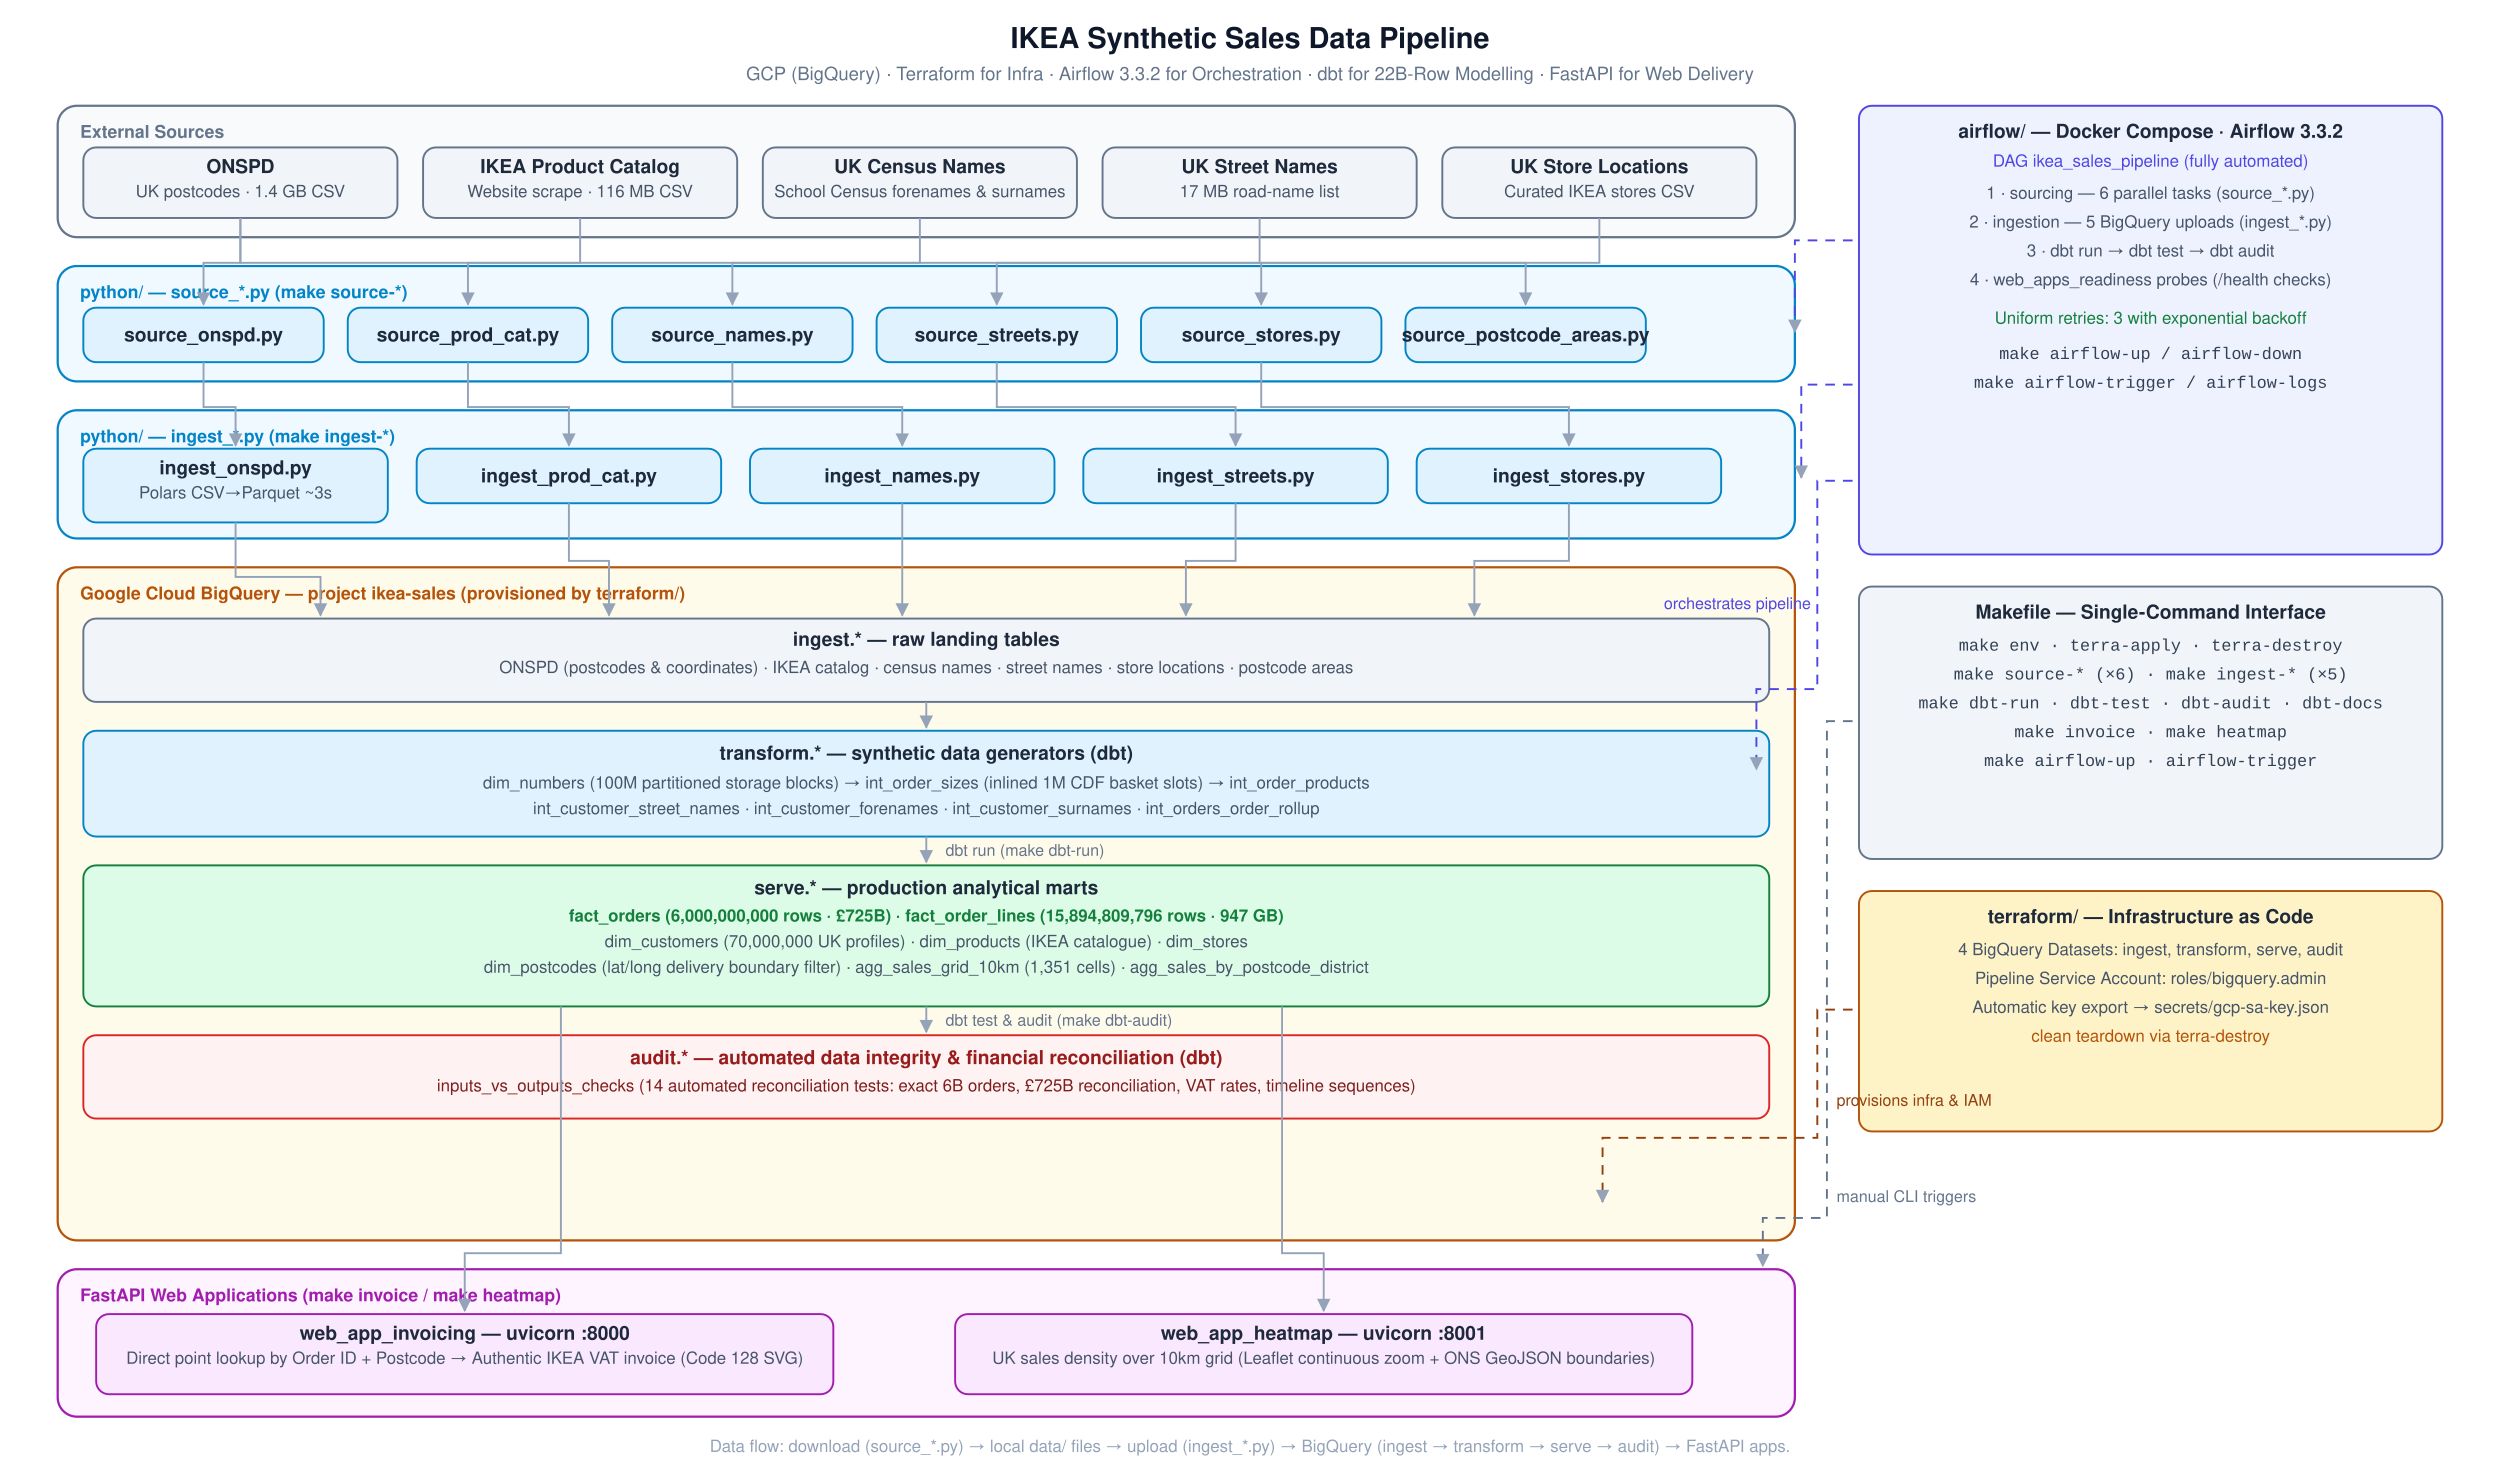
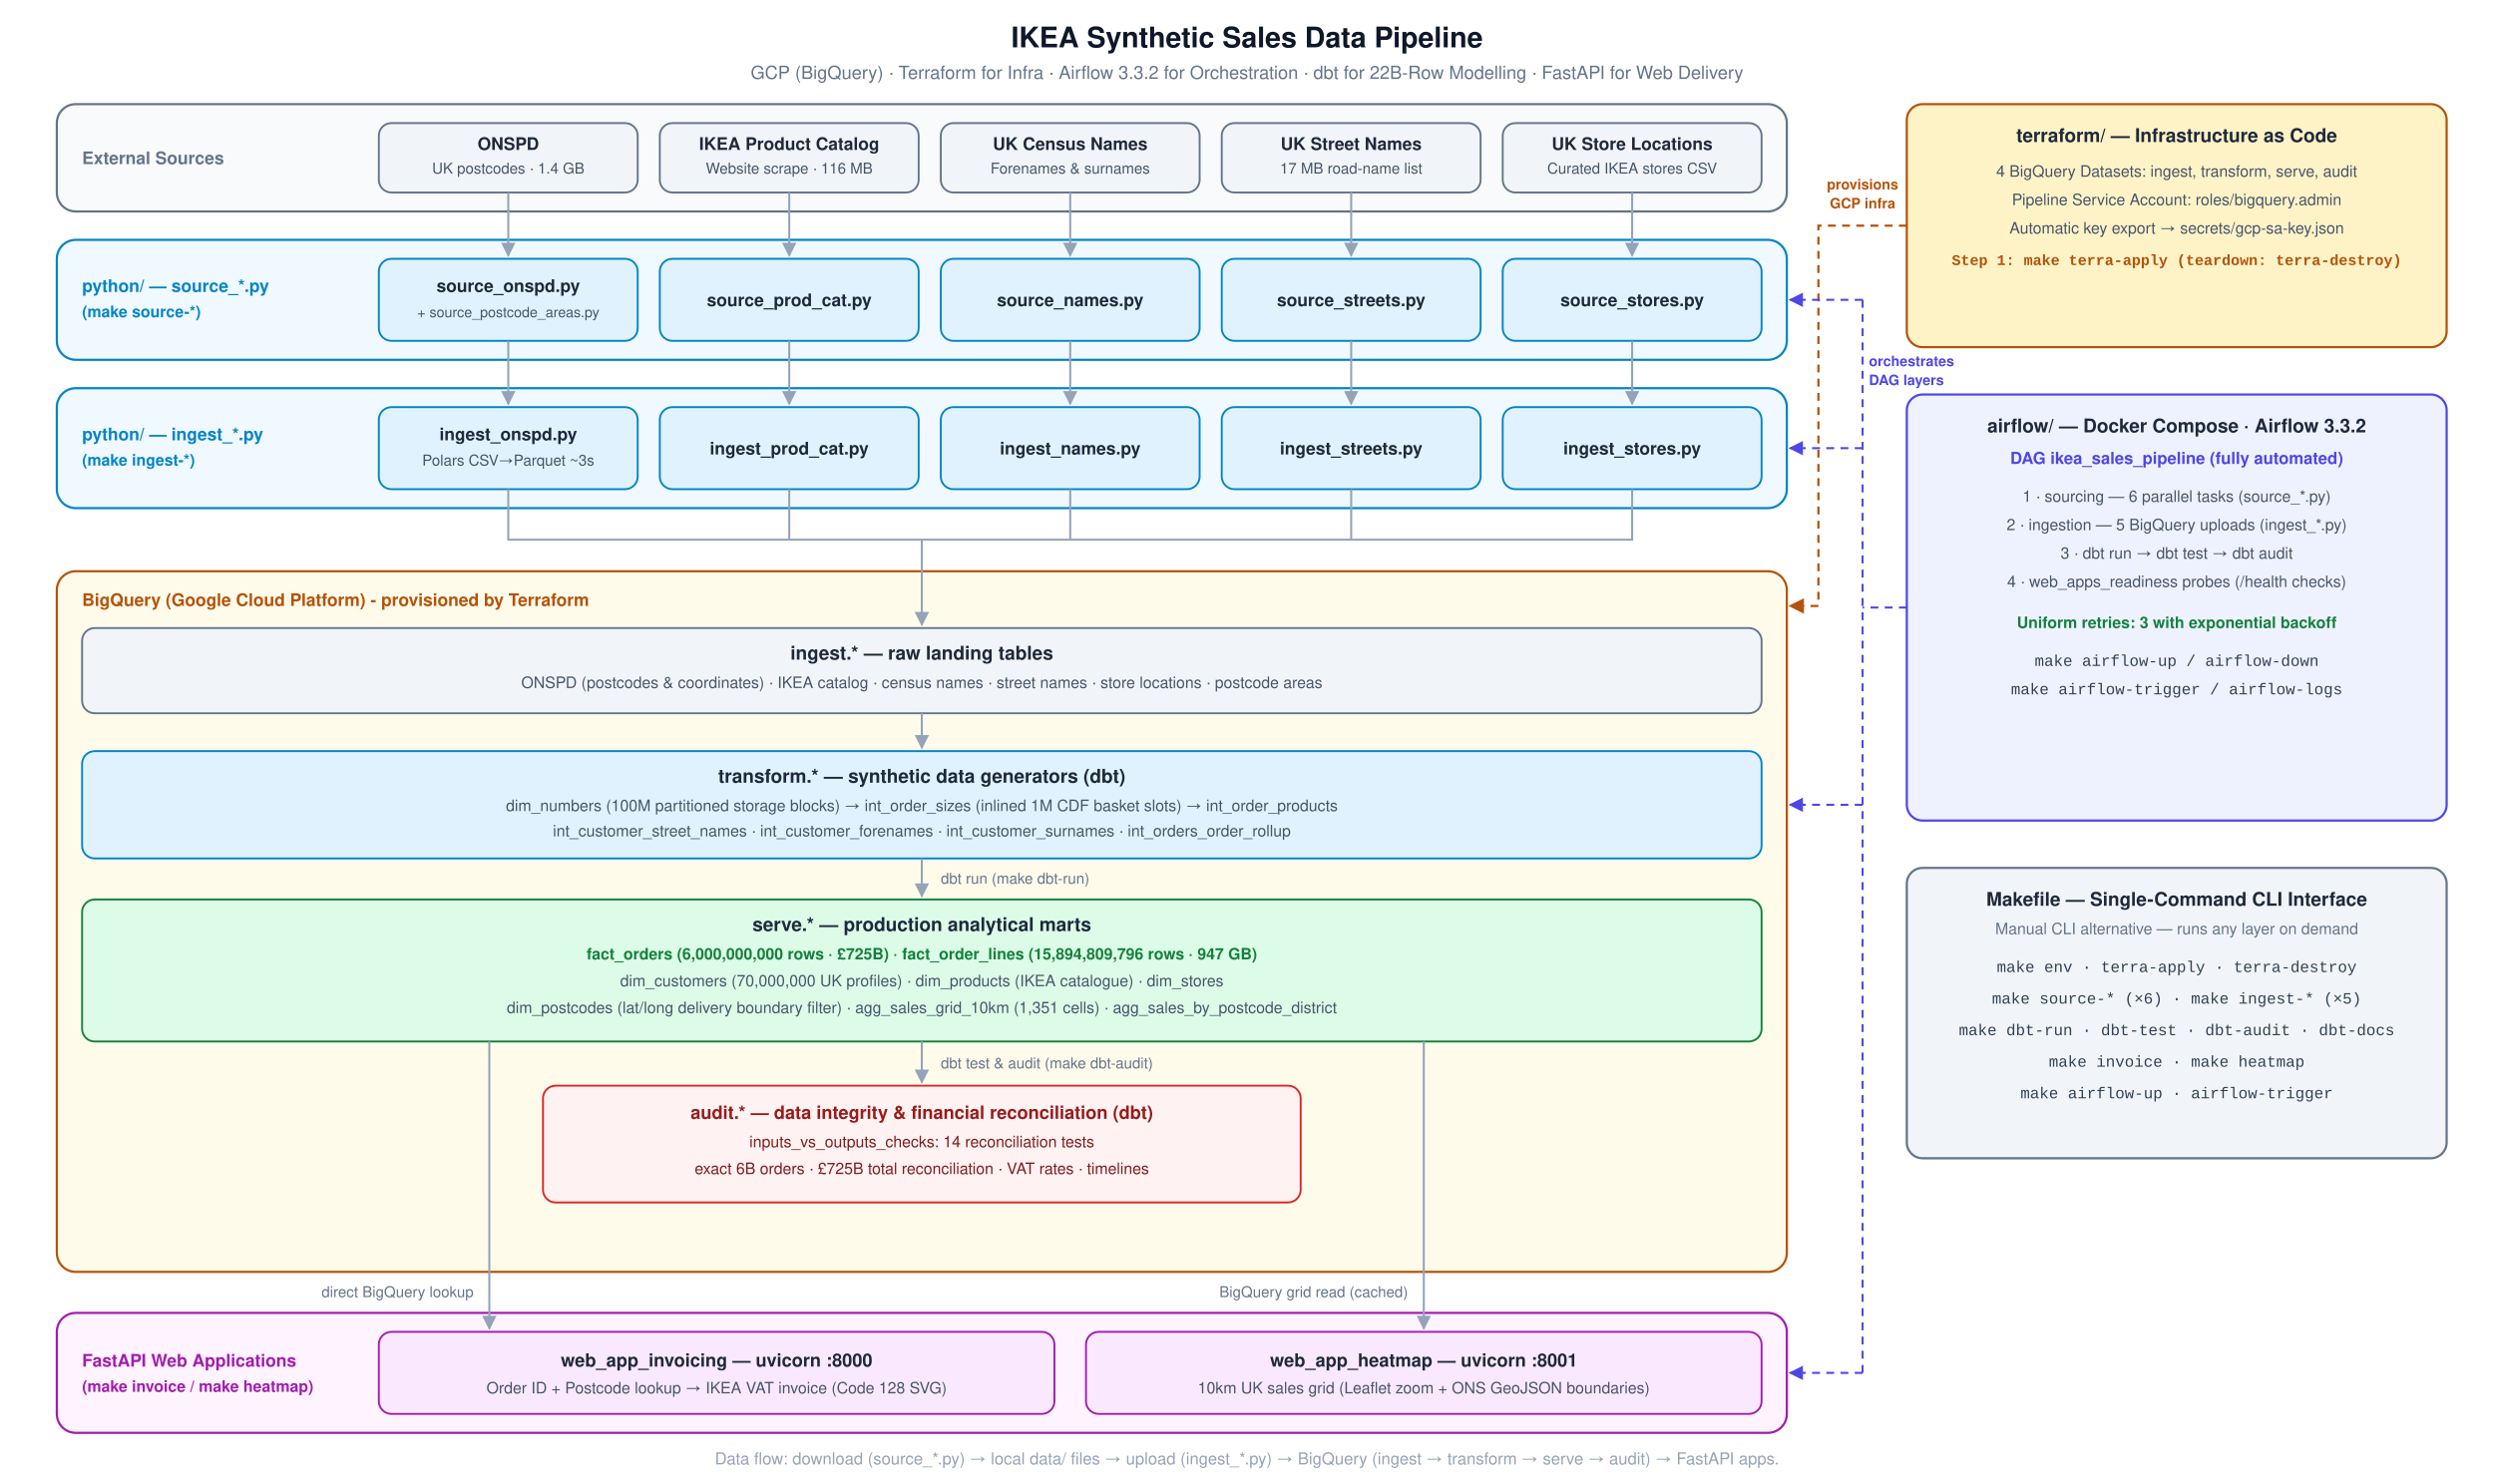
- <svg xmlns="http://www.w3.org/2000/svg" viewBox="0 0 1560 920" width="100%" role="img">
+ <svg xmlns="http://www.w3.org/2000/svg" viewBox="0 0 1580 940" width="100%" role="img">
  <defs>
    <marker id="arrow" viewBox="0 0 10 10" refX="9" refY="5" markerWidth="7" markerHeight="7" orient="auto-start-reverse">
      <path d="M 0 0 L 10 5 L 0 10 z" fill="#94a3b8" />
    </marker>
+     <marker id="arrow-indigo" viewBox="0 0 10 10" refX="9" refY="5" markerWidth="7" markerHeight="7" orient="auto-start-reverse">
+       <path d="M 0 0 L 10 5 L 0 10 z" fill="#4f46e5" />
+     </marker>
+     <marker id="arrow-amber" viewBox="0 0 10 10" refX="9" refY="5" markerWidth="7" markerHeight="7" orient="auto-start-reverse">
+       <path d="M 0 0 L 10 5 L 0 10 z" fill="#b45309" />
+     </marker>
  </defs>
-   <text x="780" y="30" text-anchor="middle" font-family="Segoe UI, Helvetica, Arial, sans-serif" font-size="18" font-weight="700" fill="#0f172a">IKEA Synthetic Sales Data Pipeline</text>
-   <text x="780" y="50" text-anchor="middle" font-family="Segoe UI, Helvetica, Arial, sans-serif" font-size="11.5" fill="#64748b">GCP (BigQuery) · Terraform for Infra · Airflow 3.3.2 for Orchestration · dbt for 22B-Row Modelling · FastAPI for Web Delivery</text>
-   <rect x="36" y="66" width="1084" height="82" rx="12" fill="#f8fafc" stroke="#64748b" stroke-width="1.4" />
-   <text x="50" y="86" text-anchor="start" font-family="Segoe UI, Helvetica, Arial, sans-serif" font-size="11" font-weight="700" fill="#64748b">External Sources</text>
-   <rect x="52" y="92" width="196" height="44" rx="8" fill="#f1f5f9" stroke="#64748b" stroke-width="1.2" />
-   <text x="150" y="108" text-anchor="middle" font-family="Segoe UI, Helvetica, Arial, sans-serif" font-size="12" font-weight="600" fill="#1e293b">ONSPD</text>
-   <text x="150" y="123" text-anchor="middle" font-family="Segoe UI, Helvetica, Arial, sans-serif" font-size="10.5" fill="#475569">UK postcodes · 1.4 GB CSV</text>
-   <rect x="264" y="92" width="196" height="44" rx="8" fill="#f1f5f9" stroke="#64748b" stroke-width="1.2" />
-   <text x="362" y="108" text-anchor="middle" font-family="Segoe UI, Helvetica, Arial, sans-serif" font-size="12" font-weight="600" fill="#1e293b">IKEA Product Catalog</text>
-   <text x="362" y="123" text-anchor="middle" font-family="Segoe UI, Helvetica, Arial, sans-serif" font-size="10.5" fill="#475569">Website scrape · 116 MB CSV</text>
-   <rect x="476" y="92" width="196" height="44" rx="8" fill="#f1f5f9" stroke="#64748b" stroke-width="1.2" />
-   <text x="574" y="108" text-anchor="middle" font-family="Segoe UI, Helvetica, Arial, sans-serif" font-size="12" font-weight="600" fill="#1e293b">UK Census Names</text>
-   <text x="574" y="123" text-anchor="middle" font-family="Segoe UI, Helvetica, Arial, sans-serif" font-size="10.5" fill="#475569">School Census forenames &amp; surnames</text>
-   <rect x="688" y="92" width="196" height="44" rx="8" fill="#f1f5f9" stroke="#64748b" stroke-width="1.2" />
-   <text x="786" y="108" text-anchor="middle" font-family="Segoe UI, Helvetica, Arial, sans-serif" font-size="12" font-weight="600" fill="#1e293b">UK Street Names</text>
-   <text x="786" y="123" text-anchor="middle" font-family="Segoe UI, Helvetica, Arial, sans-serif" font-size="10.5" fill="#475569">17 MB road-name list</text>
-   <rect x="900" y="92" width="196" height="44" rx="8" fill="#f1f5f9" stroke="#64748b" stroke-width="1.2" />
-   <text x="998" y="108" text-anchor="middle" font-family="Segoe UI, Helvetica, Arial, sans-serif" font-size="12" font-weight="600" fill="#1e293b">UK Store Locations</text>
-   <text x="998" y="123" text-anchor="middle" font-family="Segoe UI, Helvetica, Arial, sans-serif" font-size="10.5" fill="#475569">Curated IKEA stores CSV</text>
-   <rect x="36" y="166" width="1084" height="72" rx="12" fill="#f0f9ff" stroke="#0284c7" stroke-width="1.4" />
-   <text x="50" y="186" text-anchor="start" font-family="Segoe UI, Helvetica, Arial, sans-serif" font-size="11" font-weight="700" fill="#0284c7">python/ — source_*.py  (make source-*)</text>
-   <rect x="52" y="192" width="150" height="34" rx="8" fill="#e0f2fe" stroke="#0284c7" stroke-width="1.2" />
-   <text x="127" y="213" text-anchor="middle" font-family="Segoe UI, Helvetica, Arial, sans-serif" font-size="12" font-weight="600" fill="#1e293b">source_onspd.py</text>
-   <rect x="217" y="192" width="150" height="34" rx="8" fill="#e0f2fe" stroke="#0284c7" stroke-width="1.2" />
-   <text x="292" y="213" text-anchor="middle" font-family="Segoe UI, Helvetica, Arial, sans-serif" font-size="12" font-weight="600" fill="#1e293b">source_prod_cat.py</text>
-   <rect x="382" y="192" width="150" height="34" rx="8" fill="#e0f2fe" stroke="#0284c7" stroke-width="1.2" />
-   <text x="457" y="213" text-anchor="middle" font-family="Segoe UI, Helvetica, Arial, sans-serif" font-size="12" font-weight="600" fill="#1e293b">source_names.py</text>
-   <rect x="547" y="192" width="150" height="34" rx="8" fill="#e0f2fe" stroke="#0284c7" stroke-width="1.2" />
-   <text x="622" y="213" text-anchor="middle" font-family="Segoe UI, Helvetica, Arial, sans-serif" font-size="12" font-weight="600" fill="#1e293b">source_streets.py</text>
-   <rect x="712" y="192" width="150" height="34" rx="8" fill="#e0f2fe" stroke="#0284c7" stroke-width="1.2" />
-   <text x="787" y="213" text-anchor="middle" font-family="Segoe UI, Helvetica, Arial, sans-serif" font-size="12" font-weight="600" fill="#1e293b">source_stores.py</text>
-   <rect x="877" y="192" width="150" height="34" rx="8" fill="#e0f2fe" stroke="#0284c7" stroke-width="1.2" />
-   <text x="952" y="213" text-anchor="middle" font-family="Segoe UI, Helvetica, Arial, sans-serif" font-size="12" font-weight="600" fill="#1e293b">source_postcode_areas.py</text>
-   <rect x="36" y="256" width="1084" height="80" rx="12" fill="#f0f9ff" stroke="#0284c7" stroke-width="1.4" />
-   <text x="50" y="276" text-anchor="start" font-family="Segoe UI, Helvetica, Arial, sans-serif" font-size="11" font-weight="700" fill="#0284c7">python/ — ingest_*.py  (make ingest-*)</text>
-   <rect x="52" y="280" width="190" height="46" rx="8" fill="#e0f2fe" stroke="#0284c7" stroke-width="1.2" />
-   <text x="147" y="296" text-anchor="middle" font-family="Segoe UI, Helvetica, Arial, sans-serif" font-size="12" font-weight="600" fill="#1e293b">ingest_onspd.py</text>
-   <text x="147" y="311" text-anchor="middle" font-family="Segoe UI, Helvetica, Arial, sans-serif" font-size="10.5" fill="#475569">Polars CSV→Parquet ~3s</text>
-   <rect x="260" y="280" width="190" height="34" rx="8" fill="#e0f2fe" stroke="#0284c7" stroke-width="1.2" />
-   <text x="355" y="301" text-anchor="middle" font-family="Segoe UI, Helvetica, Arial, sans-serif" font-size="12" font-weight="600" fill="#1e293b">ingest_prod_cat.py</text>
-   <rect x="468" y="280" width="190" height="34" rx="8" fill="#e0f2fe" stroke="#0284c7" stroke-width="1.2" />
-   <text x="563" y="301" text-anchor="middle" font-family="Segoe UI, Helvetica, Arial, sans-serif" font-size="12" font-weight="600" fill="#1e293b">ingest_names.py</text>
-   <rect x="676" y="280" width="190" height="34" rx="8" fill="#e0f2fe" stroke="#0284c7" stroke-width="1.2" />
-   <text x="771" y="301" text-anchor="middle" font-family="Segoe UI, Helvetica, Arial, sans-serif" font-size="12" font-weight="600" fill="#1e293b">ingest_streets.py</text>
-   <rect x="884" y="280" width="190" height="34" rx="8" fill="#e0f2fe" stroke="#0284c7" stroke-width="1.2" />
-   <text x="979" y="301" text-anchor="middle" font-family="Segoe UI, Helvetica, Arial, sans-serif" font-size="12" font-weight="600" fill="#1e293b">ingest_stores.py</text>
-   <rect x="36" y="354" width="1084" height="420" rx="12" fill="#fffbeb" stroke="#b45309" stroke-width="1.4" />
-   <text x="50" y="374" text-anchor="start" font-family="Segoe UI, Helvetica, Arial, sans-serif" font-size="11" font-weight="700" fill="#b45309">Google Cloud BigQuery — project ikea-sales (provisioned by terraform/)</text>
-   <rect x="52" y="386" width="1052" height="52" rx="8" fill="#f1f5f9" stroke="#64748b" stroke-width="1.2" />
-   <text x="578" y="403" text-anchor="middle" font-family="Segoe UI, Helvetica, Arial, sans-serif" font-size="12" font-weight="600" fill="#1e293b">ingest.* — raw landing tables</text>
-   <text x="578" y="420" text-anchor="middle" font-family="Segoe UI, Helvetica, Arial, sans-serif" font-size="10.5" fill="#475569">ONSPD (postcodes &amp; coordinates) · IKEA catalog · census names · street names · store locations · postcode areas</text>
-   <rect x="52" y="456" width="1052" height="66" rx="8" fill="#e0f2fe" stroke="#0284c7" stroke-width="1.2" />
-   <text x="578" y="474" text-anchor="middle" font-family="Segoe UI, Helvetica, Arial, sans-serif" font-size="12" font-weight="600" fill="#1e293b">transform.* — synthetic data generators (dbt)</text>
-   <text x="578" y="492" text-anchor="middle" font-family="Segoe UI, Helvetica, Arial, sans-serif" font-size="10.5" fill="#475569">dim_numbers (100M partitioned storage blocks) → int_order_sizes (inlined 1M CDF basket slots) → int_order_products</text>
-   <text x="578" y="508" text-anchor="middle" font-family="Segoe UI, Helvetica, Arial, sans-serif" font-size="10.5" fill="#475569">int_customer_street_names · int_customer_forenames · int_customer_surnames · int_orders_order_rollup</text>
-   <rect x="52" y="540" width="1052" height="88" rx="8" fill="#dcfce7" stroke="#15803d" stroke-width="1.2" />
-   <text x="578" y="558" text-anchor="middle" font-family="Segoe UI, Helvetica, Arial, sans-serif" font-size="12" font-weight="600" fill="#1e293b">serve.* — production analytical marts</text>
-   <text x="578" y="575" text-anchor="middle" font-family="Segoe UI, Helvetica, Arial, sans-serif" font-size="10.5" font-weight="600" fill="#15803d">fact_orders (6,000,000,000 rows · £725B) · fact_order_lines (15,894,809,796 rows · 947 GB)</text>
-   <text x="578" y="591" text-anchor="middle" font-family="Segoe UI, Helvetica, Arial, sans-serif" font-size="10.5" fill="#475569">dim_customers (70,000,000 UK profiles) · dim_products (IKEA catalogue) · dim_stores</text>
-   <text x="578" y="607" text-anchor="middle" font-family="Segoe UI, Helvetica, Arial, sans-serif" font-size="10.5" fill="#475569">dim_postcodes (lat/long delivery boundary filter) · agg_sales_grid_10km (1,351 cells) · agg_sales_by_postcode_district</text>
-   <rect x="52" y="646" width="1052" height="52" rx="8" fill="#fef2f2" stroke="#dc2626" stroke-width="1.2" />
-   <text x="578" y="664" text-anchor="middle" font-family="Segoe UI, Helvetica, Arial, sans-serif" font-size="12" font-weight="600" fill="#991b1b">audit.* — automated data integrity &amp; financial reconciliation (dbt)</text>
-   <text x="578" y="681" text-anchor="middle" font-family="Segoe UI, Helvetica, Arial, sans-serif" font-size="10.5" fill="#7f1d1d">inputs_vs_outputs_checks (14 automated reconciliation tests: exact 6B orders, £725B reconciliation, VAT rates, timeline sequences)</text>
-   <path d="M 578 438 L 578 454" fill="none" stroke="#94a3b8" stroke-width="1.2" marker-end="url(#arrow)" />
-   <path d="M 578 522 L 578 538" fill="none" stroke="#94a3b8" stroke-width="1.2" marker-end="url(#arrow)" />
-   <path d="M 578 628 L 578 644" fill="none" stroke="#94a3b8" stroke-width="1.2" marker-end="url(#arrow)" />
-   <text x="590" y="534" text-anchor="start" font-family="Segoe UI, Helvetica, Arial, sans-serif" font-size="10" fill="#64748b">dbt run (make dbt-run)</text>
-   <text x="590" y="640" text-anchor="start" font-family="Segoe UI, Helvetica, Arial, sans-serif" font-size="10" fill="#64748b">dbt test &amp; audit (make dbt-audit)</text>
-   <rect x="36" y="792" width="1084" height="92" rx="12" fill="#fdf4ff" stroke="#a21caf" stroke-width="1.4" />
-   <text x="50" y="812" text-anchor="start" font-family="Segoe UI, Helvetica, Arial, sans-serif" font-size="11" font-weight="700" fill="#a21caf">FastAPI Web Applications  (make invoice / make heatmap)</text>
-   <rect x="60" y="820" width="460" height="50" rx="8" fill="#fae8ff" stroke="#a21caf" stroke-width="1.2" />
-   <text x="290" y="836" text-anchor="middle" font-family="Segoe UI, Helvetica, Arial, sans-serif" font-size="12" font-weight="600" fill="#1e293b">web_app_invoicing — uvicorn :8000</text>
-   <text x="290" y="851" text-anchor="middle" font-family="Segoe UI, Helvetica, Arial, sans-serif" font-size="10.5" fill="#475569">Direct point lookup by Order ID + Postcode → Authentic IKEA VAT invoice (Code 128 SVG)</text>
-   <rect x="596" y="820" width="460" height="50" rx="8" fill="#fae8ff" stroke="#a21caf" stroke-width="1.2" />
-   <text x="826" y="836" text-anchor="middle" font-family="Segoe UI, Helvetica, Arial, sans-serif" font-size="12" font-weight="600" fill="#1e293b">web_app_heatmap — uvicorn :8001</text>
-   <text x="826" y="851" text-anchor="middle" font-family="Segoe UI, Helvetica, Arial, sans-serif" font-size="10.5" fill="#475569">UK sales density over 10km grid (Leaflet continuous zoom + ONS GeoJSON boundaries)</text>
-   <path d="M 150 136 L 150 164 L 127 164 L 127 190" fill="none" stroke="#94a3b8" stroke-width="1.2" marker-end="url(#arrow)" />
-   <path d="M 362 136 L 362 164 L 292 164 L 292 190" fill="none" stroke="#94a3b8" stroke-width="1.2" marker-end="url(#arrow)" />
-   <path d="M 574 136 L 574 164 L 457 164 L 457 190" fill="none" stroke="#94a3b8" stroke-width="1.2" marker-end="url(#arrow)" />
-   <path d="M 786 136 L 786 164 L 622 164 L 622 190" fill="none" stroke="#94a3b8" stroke-width="1.2" marker-end="url(#arrow)" />
-   <path d="M 998 136 L 998 164 L 787 164 L 787 190" fill="none" stroke="#94a3b8" stroke-width="1.2" marker-end="url(#arrow)" />
-   <path d="M 150 136 L 150 164 L 952 164 L 952 190" fill="none" stroke="#94a3b8" stroke-width="1.2" marker-end="url(#arrow)" />
-   <path d="M 127 226 L 127 254 L 147 254 L 147 278" fill="none" stroke="#94a3b8" stroke-width="1.2" marker-end="url(#arrow)" />
-   <path d="M 292 226 L 292 254 L 355 254 L 355 278" fill="none" stroke="#94a3b8" stroke-width="1.2" marker-end="url(#arrow)" />
-   <path d="M 457 226 L 457 254 L 563 254 L 563 278" fill="none" stroke="#94a3b8" stroke-width="1.2" marker-end="url(#arrow)" />
-   <path d="M 622 226 L 622 254 L 771 254 L 771 278" fill="none" stroke="#94a3b8" stroke-width="1.2" marker-end="url(#arrow)" />
-   <path d="M 787 226 L 787 254 L 979 254 L 979 278" fill="none" stroke="#94a3b8" stroke-width="1.2" marker-end="url(#arrow)" />
-   <path d="M 147 326 L 147 360 L 200 360 L 200 384" fill="none" stroke="#94a3b8" stroke-width="1.2" marker-end="url(#arrow)" />
-   <path d="M 355 314 L 355 350 L 380 350 L 380 384" fill="none" stroke="#94a3b8" stroke-width="1.2" marker-end="url(#arrow)" />
-   <path d="M 563 314 L 563 350 L 563 384" fill="none" stroke="#94a3b8" stroke-width="1.2" marker-end="url(#arrow)" />
-   <path d="M 771 314 L 771 350 L 740 350 L 740 384" fill="none" stroke="#94a3b8" stroke-width="1.2" marker-end="url(#arrow)" />
-   <path d="M 979 314 L 979 350 L 920 350 L 920 384" fill="none" stroke="#94a3b8" stroke-width="1.2" marker-end="url(#arrow)" />
-   <path d="M 350 628 L 350 782 L 290 782 L 290 818" fill="none" stroke="#94a3b8" stroke-width="1.2" marker-end="url(#arrow)" />
-   <path d="M 800 628 L 800 782 L 826 782 L 826 818" fill="none" stroke="#94a3b8" stroke-width="1.2" marker-end="url(#arrow)" />
-   <rect x="1160" y="66" width="364" height="280" rx="8" fill="#eef2ff" stroke="#4f46e5" stroke-width="1.2" />
-   <text x="1342" y="86" text-anchor="middle" font-family="Segoe UI, Helvetica, Arial, sans-serif" font-size="12" font-weight="600" fill="#1e293b">airflow/ — Docker Compose · Airflow 3.3.2</text>
-   <text x="1342" y="104" text-anchor="middle" font-family="Segoe UI, Helvetica, Arial, sans-serif" font-size="10.5" fill="#4f46e5">DAG ikea_sales_pipeline (fully automated)</text>
-   <text x="1342" y="124" text-anchor="middle" font-family="Segoe UI, Helvetica, Arial, sans-serif" font-size="10.5" fill="#475569">1 · sourcing — 6 parallel tasks (source_*.py)</text>
-   <text x="1342" y="142" text-anchor="middle" font-family="Segoe UI, Helvetica, Arial, sans-serif" font-size="10.5" fill="#475569">2 · ingestion — 5 BigQuery uploads (ingest_*.py)</text>
-   <text x="1342" y="160" text-anchor="middle" font-family="Segoe UI, Helvetica, Arial, sans-serif" font-size="10.5" fill="#475569">3 · dbt run → dbt test → dbt audit</text>
-   <text x="1342" y="178" text-anchor="middle" font-family="Segoe UI, Helvetica, Arial, sans-serif" font-size="10.5" fill="#475569">4 · web_apps_readiness probes (/health checks)</text>
-   <text x="1342" y="202" text-anchor="middle" font-family="Segoe UI, Helvetica, Arial, sans-serif" font-size="10.5" fill="#15803d">Uniform retries: 3 with exponential backoff</text>
-   <text x="1342" y="224" text-anchor="middle" font-family="'SFMono-Regular', Consolas, 'Liberation Mono', Menlo, monospace" font-size="10.5" fill="#334155">make airflow-up / airflow-down</text>
-   <text x="1342" y="242" text-anchor="middle" font-family="'SFMono-Regular', Consolas, 'Liberation Mono', Menlo, monospace" font-size="10.5" fill="#334155">make airflow-trigger / airflow-logs</text>
-   <rect x="1160" y="366" width="364" height="170" rx="8" fill="#f1f5f9" stroke="#64748b" stroke-width="1.2" />
-   <text x="1342" y="386" text-anchor="middle" font-family="Segoe UI, Helvetica, Arial, sans-serif" font-size="12" font-weight="600" fill="#1e293b">Makefile — Single-Command Interface</text>
-   <text x="1342" y="406" text-anchor="middle" font-family="'SFMono-Regular', Consolas, 'Liberation Mono', Menlo, monospace" font-size="10.5" fill="#334155">make env · terra-apply · terra-destroy</text>
-   <text x="1342" y="424" text-anchor="middle" font-family="'SFMono-Regular', Consolas, 'Liberation Mono', Menlo, monospace" font-size="10.5" fill="#334155">make source-* (×6) · make ingest-* (×5)</text>
-   <text x="1342" y="442" text-anchor="middle" font-family="'SFMono-Regular', Consolas, 'Liberation Mono', Menlo, monospace" font-size="10.5" fill="#334155">make dbt-run · dbt-test · dbt-audit · dbt-docs</text>
-   <text x="1342" y="460" text-anchor="middle" font-family="'SFMono-Regular', Consolas, 'Liberation Mono', Menlo, monospace" font-size="10.5" fill="#334155">make invoice · make heatmap</text>
-   <text x="1342" y="478" text-anchor="middle" font-family="'SFMono-Regular', Consolas, 'Liberation Mono', Menlo, monospace" font-size="10.5" fill="#334155">make airflow-up · airflow-trigger</text>
-   <rect x="1160" y="556" width="364" height="150" rx="8" fill="#fef3c7" stroke="#b45309" stroke-width="1.2" />
-   <text x="1342" y="576" text-anchor="middle" font-family="Segoe UI, Helvetica, Arial, sans-serif" font-size="12" font-weight="600" fill="#1e293b">terraform/ — Infrastructure as Code</text>
-   <text x="1342" y="596" text-anchor="middle" font-family="Segoe UI, Helvetica, Arial, sans-serif" font-size="10.5" fill="#475569">4 BigQuery Datasets: ingest, transform, serve, audit</text>
-   <text x="1342" y="614" text-anchor="middle" font-family="Segoe UI, Helvetica, Arial, sans-serif" font-size="10.5" fill="#475569">Pipeline Service Account: roles/bigquery.admin</text>
-   <text x="1342" y="632" text-anchor="middle" font-family="Segoe UI, Helvetica, Arial, sans-serif" font-size="10.5" fill="#475569">Automatic key export → secrets/gcp-sa-key.json</text>
-   <text x="1342" y="650" text-anchor="middle" font-family="Segoe UI, Helvetica, Arial, sans-serif" font-size="10.5" fill="#b45309">clean teardown via terra-destroy</text>
-   <path d="M 1156 150 L 1120 150 L 1120 207" fill="none" stroke="#4f46e5" stroke-width="1.2" stroke-dasharray="6 5" marker-end="url(#arrow)" />
-   <path d="M 1156 240 L 1124 240 L 1124 298" fill="none" stroke="#4f46e5" stroke-width="1.2" stroke-dasharray="6 5" marker-end="url(#arrow)" />
-   <path d="M 1156 300 L 1134 300 L 1134 430 L 1096 430 L 1096 480" fill="none" stroke="#4f46e5" stroke-width="1.2" stroke-dasharray="6 5" marker-end="url(#arrow)" />
-   <text x="1130" y="380" text-anchor="end" font-family="Segoe UI, Helvetica, Arial, sans-serif" font-size="10" fill="#4f46e5">orchestrates pipeline</text>
-   <path d="M 1156 450 L 1140 450 L 1140 760 L 1100 760 L 1100 790" fill="none" stroke="#64748b" stroke-width="1.2" stroke-dasharray="6 5" marker-end="url(#arrow)" />
-   <text x="1146" y="750" text-anchor="start" font-family="Segoe UI, Helvetica, Arial, sans-serif" font-size="10" fill="#64748b">manual CLI triggers</text>
-   <path d="M 1156 630 L 1134 630 L 1134 710 L 1000 710 L 1000 750" fill="none" stroke="#92400e" stroke-width="1.2" stroke-dasharray="6 5" marker-end="url(#arrow)" />
-   <text x="1146" y="690" text-anchor="start" font-family="Segoe UI, Helvetica, Arial, sans-serif" font-size="10" fill="#92400e">provisions infra &amp; IAM</text>
-   <text x="780" y="906" text-anchor="middle" font-family="Segoe UI, Helvetica, Arial, sans-serif" font-size="10.5" fill="#94a3b8">Data flow: download (source_*.py) → local data/ files → upload (ingest_*.py) → BigQuery (ingest → transform → serve → audit) → FastAPI apps.</text>
+   <text x="790" y="30" text-anchor="middle" font-family="Segoe UI, Helvetica, Arial, sans-serif" font-size="18" font-weight="700" fill="#0f172a">IKEA Synthetic Sales Data Pipeline</text>
+   <text x="790" y="50" text-anchor="middle" font-family="Segoe UI, Helvetica, Arial, sans-serif" font-size="11.5" fill="#64748b">GCP (BigQuery) · Terraform for Infra · Airflow 3.3.2 for Orchestration · dbt for 22B-Row Modelling · FastAPI for Web Delivery</text>
+   <rect x="36" y="66" width="1096" height="68" rx="12" fill="#f8fafc" stroke="#64748b" stroke-width="1.4" />
+   <text x="52" y="104" text-anchor="start" font-family="Segoe UI, Helvetica, Arial, sans-serif" font-size="11" font-weight="700" fill="#64748b">External Sources</text>
+   <rect x="240" y="78" width="164" height="44" rx="8" fill="#f1f5f9" stroke="#64748b" stroke-width="1.2" />
+   <text x="322" y="95" text-anchor="middle" font-family="Segoe UI, Helvetica, Arial, sans-serif" font-size="11" font-weight="600" fill="#1e293b">ONSPD</text>
+   <text x="322" y="110" text-anchor="middle" font-family="Segoe UI, Helvetica, Arial, sans-serif" font-size="9.5" fill="#475569">UK postcodes · 1.4 GB</text>
+   <rect x="418" y="78" width="164" height="44" rx="8" fill="#f1f5f9" stroke="#64748b" stroke-width="1.2" />
+   <text x="500" y="95" text-anchor="middle" font-family="Segoe UI, Helvetica, Arial, sans-serif" font-size="11" font-weight="600" fill="#1e293b">IKEA Product Catalog</text>
+   <text x="500" y="110" text-anchor="middle" font-family="Segoe UI, Helvetica, Arial, sans-serif" font-size="9.5" fill="#475569">Website scrape · 116 MB</text>
+   <rect x="596" y="78" width="164" height="44" rx="8" fill="#f1f5f9" stroke="#64748b" stroke-width="1.2" />
+   <text x="678" y="95" text-anchor="middle" font-family="Segoe UI, Helvetica, Arial, sans-serif" font-size="11" font-weight="600" fill="#1e293b">UK Census Names</text>
+   <text x="678" y="110" text-anchor="middle" font-family="Segoe UI, Helvetica, Arial, sans-serif" font-size="9.5" fill="#475569">Forenames &amp; surnames</text>
+   <rect x="774" y="78" width="164" height="44" rx="8" fill="#f1f5f9" stroke="#64748b" stroke-width="1.2" />
+   <text x="856" y="95" text-anchor="middle" font-family="Segoe UI, Helvetica, Arial, sans-serif" font-size="11" font-weight="600" fill="#1e293b">UK Street Names</text>
+   <text x="856" y="110" text-anchor="middle" font-family="Segoe UI, Helvetica, Arial, sans-serif" font-size="9.5" fill="#475569">17 MB road-name list</text>
+   <rect x="952" y="78" width="164" height="44" rx="8" fill="#f1f5f9" stroke="#64748b" stroke-width="1.2" />
+   <text x="1034" y="95" text-anchor="middle" font-family="Segoe UI, Helvetica, Arial, sans-serif" font-size="11" font-weight="600" fill="#1e293b">UK Store Locations</text>
+   <text x="1034" y="110" text-anchor="middle" font-family="Segoe UI, Helvetica, Arial, sans-serif" font-size="9.5" fill="#475569">Curated IKEA stores CSV</text>
+   <rect x="36" y="152" width="1096" height="76" rx="12" fill="#f0f9ff" stroke="#0284c7" stroke-width="1.4" />
+   <text x="52" y="185" text-anchor="start" font-family="Segoe UI, Helvetica, Arial, sans-serif" font-size="11" font-weight="700" fill="#0284c7">python/ — source_*.py</text>
+   <text x="52" y="201" text-anchor="start" font-family="Segoe UI, Helvetica, Arial, sans-serif" font-size="10" font-weight="600" fill="#0284c7">(make source-*)</text>
+   <rect x="240" y="164" width="164" height="52" rx="8" fill="#e0f2fe" stroke="#0284c7" stroke-width="1.2" />
+   <text x="322" y="185" text-anchor="middle" font-family="Segoe UI, Helvetica, Arial, sans-serif" font-size="11" font-weight="600" fill="#1e293b">source_onspd.py</text>
+   <text x="322" y="201" text-anchor="middle" font-family="Segoe UI, Helvetica, Arial, sans-serif" font-size="9" fill="#475569">+ source_postcode_areas.py</text>
+   <rect x="418" y="164" width="164" height="52" rx="8" fill="#e0f2fe" stroke="#0284c7" stroke-width="1.2" />
+   <text x="500" y="194" text-anchor="middle" font-family="Segoe UI, Helvetica, Arial, sans-serif" font-size="11" font-weight="600" fill="#1e293b">source_prod_cat.py</text>
+   <rect x="596" y="164" width="164" height="52" rx="8" fill="#e0f2fe" stroke="#0284c7" stroke-width="1.2" />
+   <text x="678" y="194" text-anchor="middle" font-family="Segoe UI, Helvetica, Arial, sans-serif" font-size="11" font-weight="600" fill="#1e293b">source_names.py</text>
+   <rect x="774" y="164" width="164" height="52" rx="8" fill="#e0f2fe" stroke="#0284c7" stroke-width="1.2" />
+   <text x="856" y="194" text-anchor="middle" font-family="Segoe UI, Helvetica, Arial, sans-serif" font-size="11" font-weight="600" fill="#1e293b">source_streets.py</text>
+   <rect x="952" y="164" width="164" height="52" rx="8" fill="#e0f2fe" stroke="#0284c7" stroke-width="1.2" />
+   <text x="1034" y="194" text-anchor="middle" font-family="Segoe UI, Helvetica, Arial, sans-serif" font-size="11" font-weight="600" fill="#1e293b">source_stores.py</text>
+   <rect x="36" y="246" width="1096" height="76" rx="12" fill="#f0f9ff" stroke="#0284c7" stroke-width="1.4" />
+   <text x="52" y="279" text-anchor="start" font-family="Segoe UI, Helvetica, Arial, sans-serif" font-size="11" font-weight="700" fill="#0284c7">python/ — ingest_*.py</text>
+   <text x="52" y="295" text-anchor="start" font-family="Segoe UI, Helvetica, Arial, sans-serif" font-size="10" font-weight="600" fill="#0284c7">(make ingest-*)</text>
+   <rect x="240" y="258" width="164" height="52" rx="8" fill="#e0f2fe" stroke="#0284c7" stroke-width="1.2" />
+   <text x="322" y="279" text-anchor="middle" font-family="Segoe UI, Helvetica, Arial, sans-serif" font-size="11" font-weight="600" fill="#1e293b">ingest_onspd.py</text>
+   <text x="322" y="295" text-anchor="middle" font-family="Segoe UI, Helvetica, Arial, sans-serif" font-size="9.5" fill="#475569">Polars CSV→Parquet ~3s</text>
+   <rect x="418" y="258" width="164" height="52" rx="8" fill="#e0f2fe" stroke="#0284c7" stroke-width="1.2" />
+   <text x="500" y="288" text-anchor="middle" font-family="Segoe UI, Helvetica, Arial, sans-serif" font-size="11" font-weight="600" fill="#1e293b">ingest_prod_cat.py</text>
+   <rect x="596" y="258" width="164" height="52" rx="8" fill="#e0f2fe" stroke="#0284c7" stroke-width="1.2" />
+   <text x="678" y="288" text-anchor="middle" font-family="Segoe UI, Helvetica, Arial, sans-serif" font-size="11" font-weight="600" fill="#1e293b">ingest_names.py</text>
+   <rect x="774" y="258" width="164" height="52" rx="8" fill="#e0f2fe" stroke="#0284c7" stroke-width="1.2" />
+   <text x="856" y="288" text-anchor="middle" font-family="Segoe UI, Helvetica, Arial, sans-serif" font-size="11" font-weight="600" fill="#1e293b">ingest_streets.py</text>
+   <rect x="952" y="258" width="164" height="52" rx="8" fill="#e0f2fe" stroke="#0284c7" stroke-width="1.2" />
+   <text x="1034" y="288" text-anchor="middle" font-family="Segoe UI, Helvetica, Arial, sans-serif" font-size="11" font-weight="600" fill="#1e293b">ingest_stores.py</text>
+   <rect x="36" y="362" width="1096" height="444" rx="12" fill="#fffbeb" stroke="#b45309" stroke-width="1.4" />
+   <text x="52" y="384" text-anchor="start" font-family="Segoe UI, Helvetica, Arial, sans-serif" font-size="11" font-weight="700" fill="#b45309">BigQuery (Google Cloud Platform) - provisioned by Terraform</text>
+   <rect x="52" y="398" width="1064" height="54" rx="8" fill="#f1f5f9" stroke="#64748b" stroke-width="1.2" />
+   <text x="584" y="418" text-anchor="middle" font-family="Segoe UI, Helvetica, Arial, sans-serif" font-size="12" font-weight="600" fill="#1e293b">ingest.* — raw landing tables</text>
+   <text x="584" y="436" text-anchor="middle" font-family="Segoe UI, Helvetica, Arial, sans-serif" font-size="10" fill="#475569">ONSPD (postcodes &amp; coordinates) · IKEA catalog · census names · street names · store locations · postcode areas</text>
+   <rect x="52" y="476" width="1064" height="68" rx="8" fill="#e0f2fe" stroke="#0284c7" stroke-width="1.2" />
+   <text x="584" y="496" text-anchor="middle" font-family="Segoe UI, Helvetica, Arial, sans-serif" font-size="12" font-weight="600" fill="#1e293b">transform.* — synthetic data generators (dbt)</text>
+   <text x="584" y="514" text-anchor="middle" font-family="Segoe UI, Helvetica, Arial, sans-serif" font-size="10" fill="#475569">dim_numbers (100M partitioned storage blocks) → int_order_sizes (inlined 1M CDF basket slots) → int_order_products</text>
+   <text x="584" y="530" text-anchor="middle" font-family="Segoe UI, Helvetica, Arial, sans-serif" font-size="10" fill="#475569">int_customer_street_names · int_customer_forenames · int_customer_surnames · int_orders_order_rollup</text>
+   <rect x="52" y="570" width="1064" height="90" rx="8" fill="#dcfce7" stroke="#15803d" stroke-width="1.2" />
+   <text x="584" y="590" text-anchor="middle" font-family="Segoe UI, Helvetica, Arial, sans-serif" font-size="12" font-weight="600" fill="#1e293b">serve.* — production analytical marts</text>
+   <text x="584" y="608" text-anchor="middle" font-family="Segoe UI, Helvetica, Arial, sans-serif" font-size="10" font-weight="600" fill="#15803d">fact_orders (6,000,000,000 rows · £725B) · fact_order_lines (15,894,809,796 rows · 947 GB)</text>
+   <text x="584" y="625" text-anchor="middle" font-family="Segoe UI, Helvetica, Arial, sans-serif" font-size="10" fill="#475569">dim_customers (70,000,000 UK profiles) · dim_products (IKEA catalogue) · dim_stores</text>
+   <text x="584" y="642" text-anchor="middle" font-family="Segoe UI, Helvetica, Arial, sans-serif" font-size="10" fill="#475569">dim_postcodes (lat/long delivery boundary filter) · agg_sales_grid_10km (1,351 cells) · agg_sales_by_postcode_district</text>
+   <rect x="344" y="688" width="480" height="74" rx="8" fill="#fef2f2" stroke="#dc2626" stroke-width="1.2" />
+   <text x="584" y="709" text-anchor="middle" font-family="Segoe UI, Helvetica, Arial, sans-serif" font-size="11.5" font-weight="600" fill="#991b1b">audit.* — data integrity &amp; financial reconciliation (dbt)</text>
+   <text x="584" y="727" text-anchor="middle" font-family="Segoe UI, Helvetica, Arial, sans-serif" font-size="10" fill="#7f1d1d">inputs_vs_outputs_checks: 14 reconciliation tests</text>
+   <text x="584" y="744" text-anchor="middle" font-family="Segoe UI, Helvetica, Arial, sans-serif" font-size="10" fill="#7f1d1d">exact 6B orders · £725B total reconciliation · VAT rates · timelines</text>
+   <path d="M 584 452 L 584 474" fill="none" stroke="#94a3b8" stroke-width="1.3" marker-end="url(#arrow)" />
+   <path d="M 584 544 L 584 568" fill="none" stroke="#94a3b8" stroke-width="1.3" marker-end="url(#arrow)" />
+   <path d="M 584 660 L 584 686" fill="none" stroke="#94a3b8" stroke-width="1.3" marker-end="url(#arrow)" />
+   <text x="596" y="560" text-anchor="start" font-family="Segoe UI, Helvetica, Arial, sans-serif" font-size="9.5" fill="#64748b">dbt run (make dbt-run)</text>
+   <text x="596" y="677" text-anchor="start" font-family="Segoe UI, Helvetica, Arial, sans-serif" font-size="9.5" fill="#64748b">dbt test &amp; audit (make dbt-audit)</text>
+   <rect x="36" y="832" width="1096" height="76" rx="12" fill="#fdf4ff" stroke="#a21caf" stroke-width="1.4" />
+   <text x="52" y="866" text-anchor="start" font-family="Segoe UI, Helvetica, Arial, sans-serif" font-size="11" font-weight="700" fill="#a21caf">FastAPI Web Applications</text>
+   <text x="52" y="882" text-anchor="start" font-family="Segoe UI, Helvetica, Arial, sans-serif" font-size="10" font-weight="600" fill="#a21caf">(make invoice / make heatmap)</text>
+   <rect x="240" y="844" width="428" height="52" rx="8" fill="#fae8ff" stroke="#a21caf" stroke-width="1.2" />
+   <text x="454" y="866" text-anchor="middle" font-family="Segoe UI, Helvetica, Arial, sans-serif" font-size="11.5" font-weight="600" fill="#1e293b">web_app_invoicing — uvicorn :8000</text>
+   <text x="454" y="883" text-anchor="middle" font-family="Segoe UI, Helvetica, Arial, sans-serif" font-size="10" fill="#475569">Order ID + Postcode lookup → IKEA VAT invoice (Code 128 SVG)</text>
+   <rect x="688" y="844" width="428" height="52" rx="8" fill="#fae8ff" stroke="#a21caf" stroke-width="1.2" />
+   <text x="902" y="866" text-anchor="middle" font-family="Segoe UI, Helvetica, Arial, sans-serif" font-size="11.5" font-weight="600" fill="#1e293b">web_app_heatmap — uvicorn :8001</text>
+   <text x="902" y="883" text-anchor="middle" font-family="Segoe UI, Helvetica, Arial, sans-serif" font-size="10" fill="#475569">10km UK sales grid (Leaflet zoom + ONS GeoJSON boundaries)</text>
+   <path d="M 322 122 L 322 162" fill="none" stroke="#94a3b8" stroke-width="1.3" marker-end="url(#arrow)" />
+   <path d="M 500 122 L 500 162" fill="none" stroke="#94a3b8" stroke-width="1.3" marker-end="url(#arrow)" />
+   <path d="M 678 122 L 678 162" fill="none" stroke="#94a3b8" stroke-width="1.3" marker-end="url(#arrow)" />
+   <path d="M 856 122 L 856 162" fill="none" stroke="#94a3b8" stroke-width="1.3" marker-end="url(#arrow)" />
+   <path d="M 1034 122 L 1034 162" fill="none" stroke="#94a3b8" stroke-width="1.3" marker-end="url(#arrow)" />
+   <path d="M 322 216 L 322 256" fill="none" stroke="#94a3b8" stroke-width="1.3" marker-end="url(#arrow)" />
+   <path d="M 500 216 L 500 256" fill="none" stroke="#94a3b8" stroke-width="1.3" marker-end="url(#arrow)" />
+   <path d="M 678 216 L 678 256" fill="none" stroke="#94a3b8" stroke-width="1.3" marker-end="url(#arrow)" />
+   <path d="M 856 216 L 856 256" fill="none" stroke="#94a3b8" stroke-width="1.3" marker-end="url(#arrow)" />
+   <path d="M 1034 216 L 1034 256" fill="none" stroke="#94a3b8" stroke-width="1.3" marker-end="url(#arrow)" />
+   <path d="M 322 310 L 322 342 L 1034 342 L 1034 310" fill="none" stroke="#94a3b8" stroke-width="1.3" />
+   <path d="M 500 310 L 500 342" fill="none" stroke="#94a3b8" stroke-width="1.3" />
+   <path d="M 678 310 L 678 342" fill="none" stroke="#94a3b8" stroke-width="1.3" />
+   <path d="M 856 310 L 856 342" fill="none" stroke="#94a3b8" stroke-width="1.3" />
+   <path d="M 584 342 L 584 396" fill="none" stroke="#94a3b8" stroke-width="1.3" marker-end="url(#arrow)" />
+   <path d="M 310 660 L 310 842" fill="none" stroke="#94a3b8" stroke-width="1.3" marker-end="url(#arrow)" />
+   <text x="300" y="822" text-anchor="end" font-family="Segoe UI, Helvetica, Arial, sans-serif" font-size="9.5" fill="#64748b">direct BigQuery lookup</text>
+   <path d="M 902 660 L 902 842" fill="none" stroke="#94a3b8" stroke-width="1.3" marker-end="url(#arrow)" />
+   <text x="892" y="822" text-anchor="end" font-family="Segoe UI, Helvetica, Arial, sans-serif" font-size="9.5" fill="#64748b">BigQuery grid read (cached)</text>
+   <rect x="1208" y="66" width="342" height="154" rx="10" fill="#fef3c7" stroke="#b45309" stroke-width="1.4" />
+   <text x="1379" y="90" text-anchor="middle" font-family="Segoe UI, Helvetica, Arial, sans-serif" font-size="12" font-weight="700" fill="#1e293b">terraform/ — Infrastructure as Code</text>
+   <text x="1379" y="112" text-anchor="middle" font-family="Segoe UI, Helvetica, Arial, sans-serif" font-size="10" fill="#475569">4 BigQuery Datasets: ingest, transform, serve, audit</text>
+   <text x="1379" y="130" text-anchor="middle" font-family="Segoe UI, Helvetica, Arial, sans-serif" font-size="10" fill="#475569">Pipeline Service Account: roles/bigquery.admin</text>
+   <text x="1379" y="148" text-anchor="middle" font-family="Segoe UI, Helvetica, Arial, sans-serif" font-size="10" fill="#475569">Automatic key export → secrets/gcp-sa-key.json</text>
+   <text x="1379" y="168" text-anchor="middle" font-family="'SFMono-Regular', Consolas, 'Liberation Mono', Menlo, monospace" font-size="9.5" font-weight="600" fill="#b45309">Step 1: make terra-apply (teardown: terra-destroy)</text>
+   <path d="M 1208 143 L 1152 143 L 1152 384 L 1134 384" fill="none" stroke="#b45309" stroke-width="1.4" stroke-dasharray="5 4" marker-end="url(#arrow-amber)" />
+   <text x="1180" y="120" text-anchor="middle" font-family="Segoe UI, Helvetica, Arial, sans-serif" font-size="9" font-weight="600" fill="#b45309">provisions</text>
+   <text x="1180" y="132" text-anchor="middle" font-family="Segoe UI, Helvetica, Arial, sans-serif" font-size="9" font-weight="600" fill="#b45309">GCP infra</text>
+   <rect x="1208" y="250" width="342" height="270" rx="10" fill="#eef2ff" stroke="#4f46e5" stroke-width="1.4" />
+   <text x="1379" y="274" text-anchor="middle" font-family="Segoe UI, Helvetica, Arial, sans-serif" font-size="12" font-weight="700" fill="#1e293b">airflow/ — Docker Compose · Airflow 3.3.2</text>
+   <text x="1379" y="294" text-anchor="middle" font-family="Segoe UI, Helvetica, Arial, sans-serif" font-size="10.5" font-weight="600" fill="#4f46e5">DAG ikea_sales_pipeline (fully automated)</text>
+   <text x="1379" y="318" text-anchor="middle" font-family="Segoe UI, Helvetica, Arial, sans-serif" font-size="10" fill="#475569">1 · sourcing — 6 parallel tasks (source_*.py)</text>
+   <text x="1379" y="336" text-anchor="middle" font-family="Segoe UI, Helvetica, Arial, sans-serif" font-size="10" fill="#475569">2 · ingestion — 5 BigQuery uploads (ingest_*.py)</text>
+   <text x="1379" y="354" text-anchor="middle" font-family="Segoe UI, Helvetica, Arial, sans-serif" font-size="10" fill="#475569">3 · dbt run → dbt test → dbt audit</text>
+   <text x="1379" y="372" text-anchor="middle" font-family="Segoe UI, Helvetica, Arial, sans-serif" font-size="10" fill="#475569">4 · web_apps_readiness probes (/health checks)</text>
+   <text x="1379" y="398" text-anchor="middle" font-family="Segoe UI, Helvetica, Arial, sans-serif" font-size="10" font-weight="600" fill="#15803d">Uniform retries: 3 with exponential backoff</text>
+   <text x="1379" y="422" text-anchor="middle" font-family="'SFMono-Regular', Consolas, 'Liberation Mono', Menlo, monospace" font-size="10" fill="#334155">make airflow-up / airflow-down</text>
+   <text x="1379" y="440" text-anchor="middle" font-family="'SFMono-Regular', Consolas, 'Liberation Mono', Menlo, monospace" font-size="10" fill="#334155">make airflow-trigger / airflow-logs</text>
+   <path d="M 1208 385 L 1180 385" fill="none" stroke="#4f46e5" stroke-width="1.3" stroke-dasharray="5 4" />
+   <path d="M 1180 190 L 1180 870" fill="none" stroke="#4f46e5" stroke-width="1.3" stroke-dasharray="5 4" />
+   <path d="M 1180 190 L 1134 190" fill="none" stroke="#4f46e5" stroke-width="1.3" stroke-dasharray="5 4" marker-end="url(#arrow-indigo)" />
+   <path d="M 1180 284 L 1134 284" fill="none" stroke="#4f46e5" stroke-width="1.3" stroke-dasharray="5 4" marker-end="url(#arrow-indigo)" />
+   <path d="M 1180 510 L 1134 510" fill="none" stroke="#4f46e5" stroke-width="1.3" stroke-dasharray="5 4" marker-end="url(#arrow-indigo)" />
+   <path d="M 1180 870 L 1134 870" fill="none" stroke="#4f46e5" stroke-width="1.3" stroke-dasharray="5 4" marker-end="url(#arrow-indigo)" />
+   <text x="1184" y="232" text-anchor="start" font-family="Segoe UI, Helvetica, Arial, sans-serif" font-size="9" font-weight="600" fill="#4f46e5">orchestrates</text>
+   <text x="1184" y="244" text-anchor="start" font-family="Segoe UI, Helvetica, Arial, sans-serif" font-size="9" font-weight="600" fill="#4f46e5">DAG layers</text>
+   <rect x="1208" y="550" width="342" height="184" rx="10" fill="#f1f5f9" stroke="#64748b" stroke-width="1.4" />
+   <text x="1379" y="574" text-anchor="middle" font-family="Segoe UI, Helvetica, Arial, sans-serif" font-size="12" font-weight="700" fill="#1e293b">Makefile — Single-Command CLI Interface</text>
+   <text x="1379" y="592" text-anchor="middle" font-family="Segoe UI, Helvetica, Arial, sans-serif" font-size="10" fill="#64748b">Manual CLI alternative — runs any layer on demand</text>
+   <text x="1379" y="616" text-anchor="middle" font-family="'SFMono-Regular', Consolas, 'Liberation Mono', Menlo, monospace" font-size="10" fill="#334155">make env · terra-apply · terra-destroy</text>
+   <text x="1379" y="636" text-anchor="middle" font-family="'SFMono-Regular', Consolas, 'Liberation Mono', Menlo, monospace" font-size="10" fill="#334155">make source-* (×6) · make ingest-* (×5)</text>
+   <text x="1379" y="656" text-anchor="middle" font-family="'SFMono-Regular', Consolas, 'Liberation Mono', Menlo, monospace" font-size="10" fill="#334155">make dbt-run · dbt-test · dbt-audit · dbt-docs</text>
+   <text x="1379" y="676" text-anchor="middle" font-family="'SFMono-Regular', Consolas, 'Liberation Mono', Menlo, monospace" font-size="10" fill="#334155">make invoice · make heatmap</text>
+   <text x="1379" y="696" text-anchor="middle" font-family="'SFMono-Regular', Consolas, 'Liberation Mono', Menlo, monospace" font-size="10" fill="#334155">make airflow-up · airflow-trigger</text>
+   <text x="790" y="928" text-anchor="middle" font-family="Segoe UI, Helvetica, Arial, sans-serif" font-size="10.5" fill="#94a3b8">Data flow: download (source_*.py) → local data/ files → upload (ingest_*.py) → BigQuery (ingest → transform → serve → audit) → FastAPI apps.</text>
</svg>
